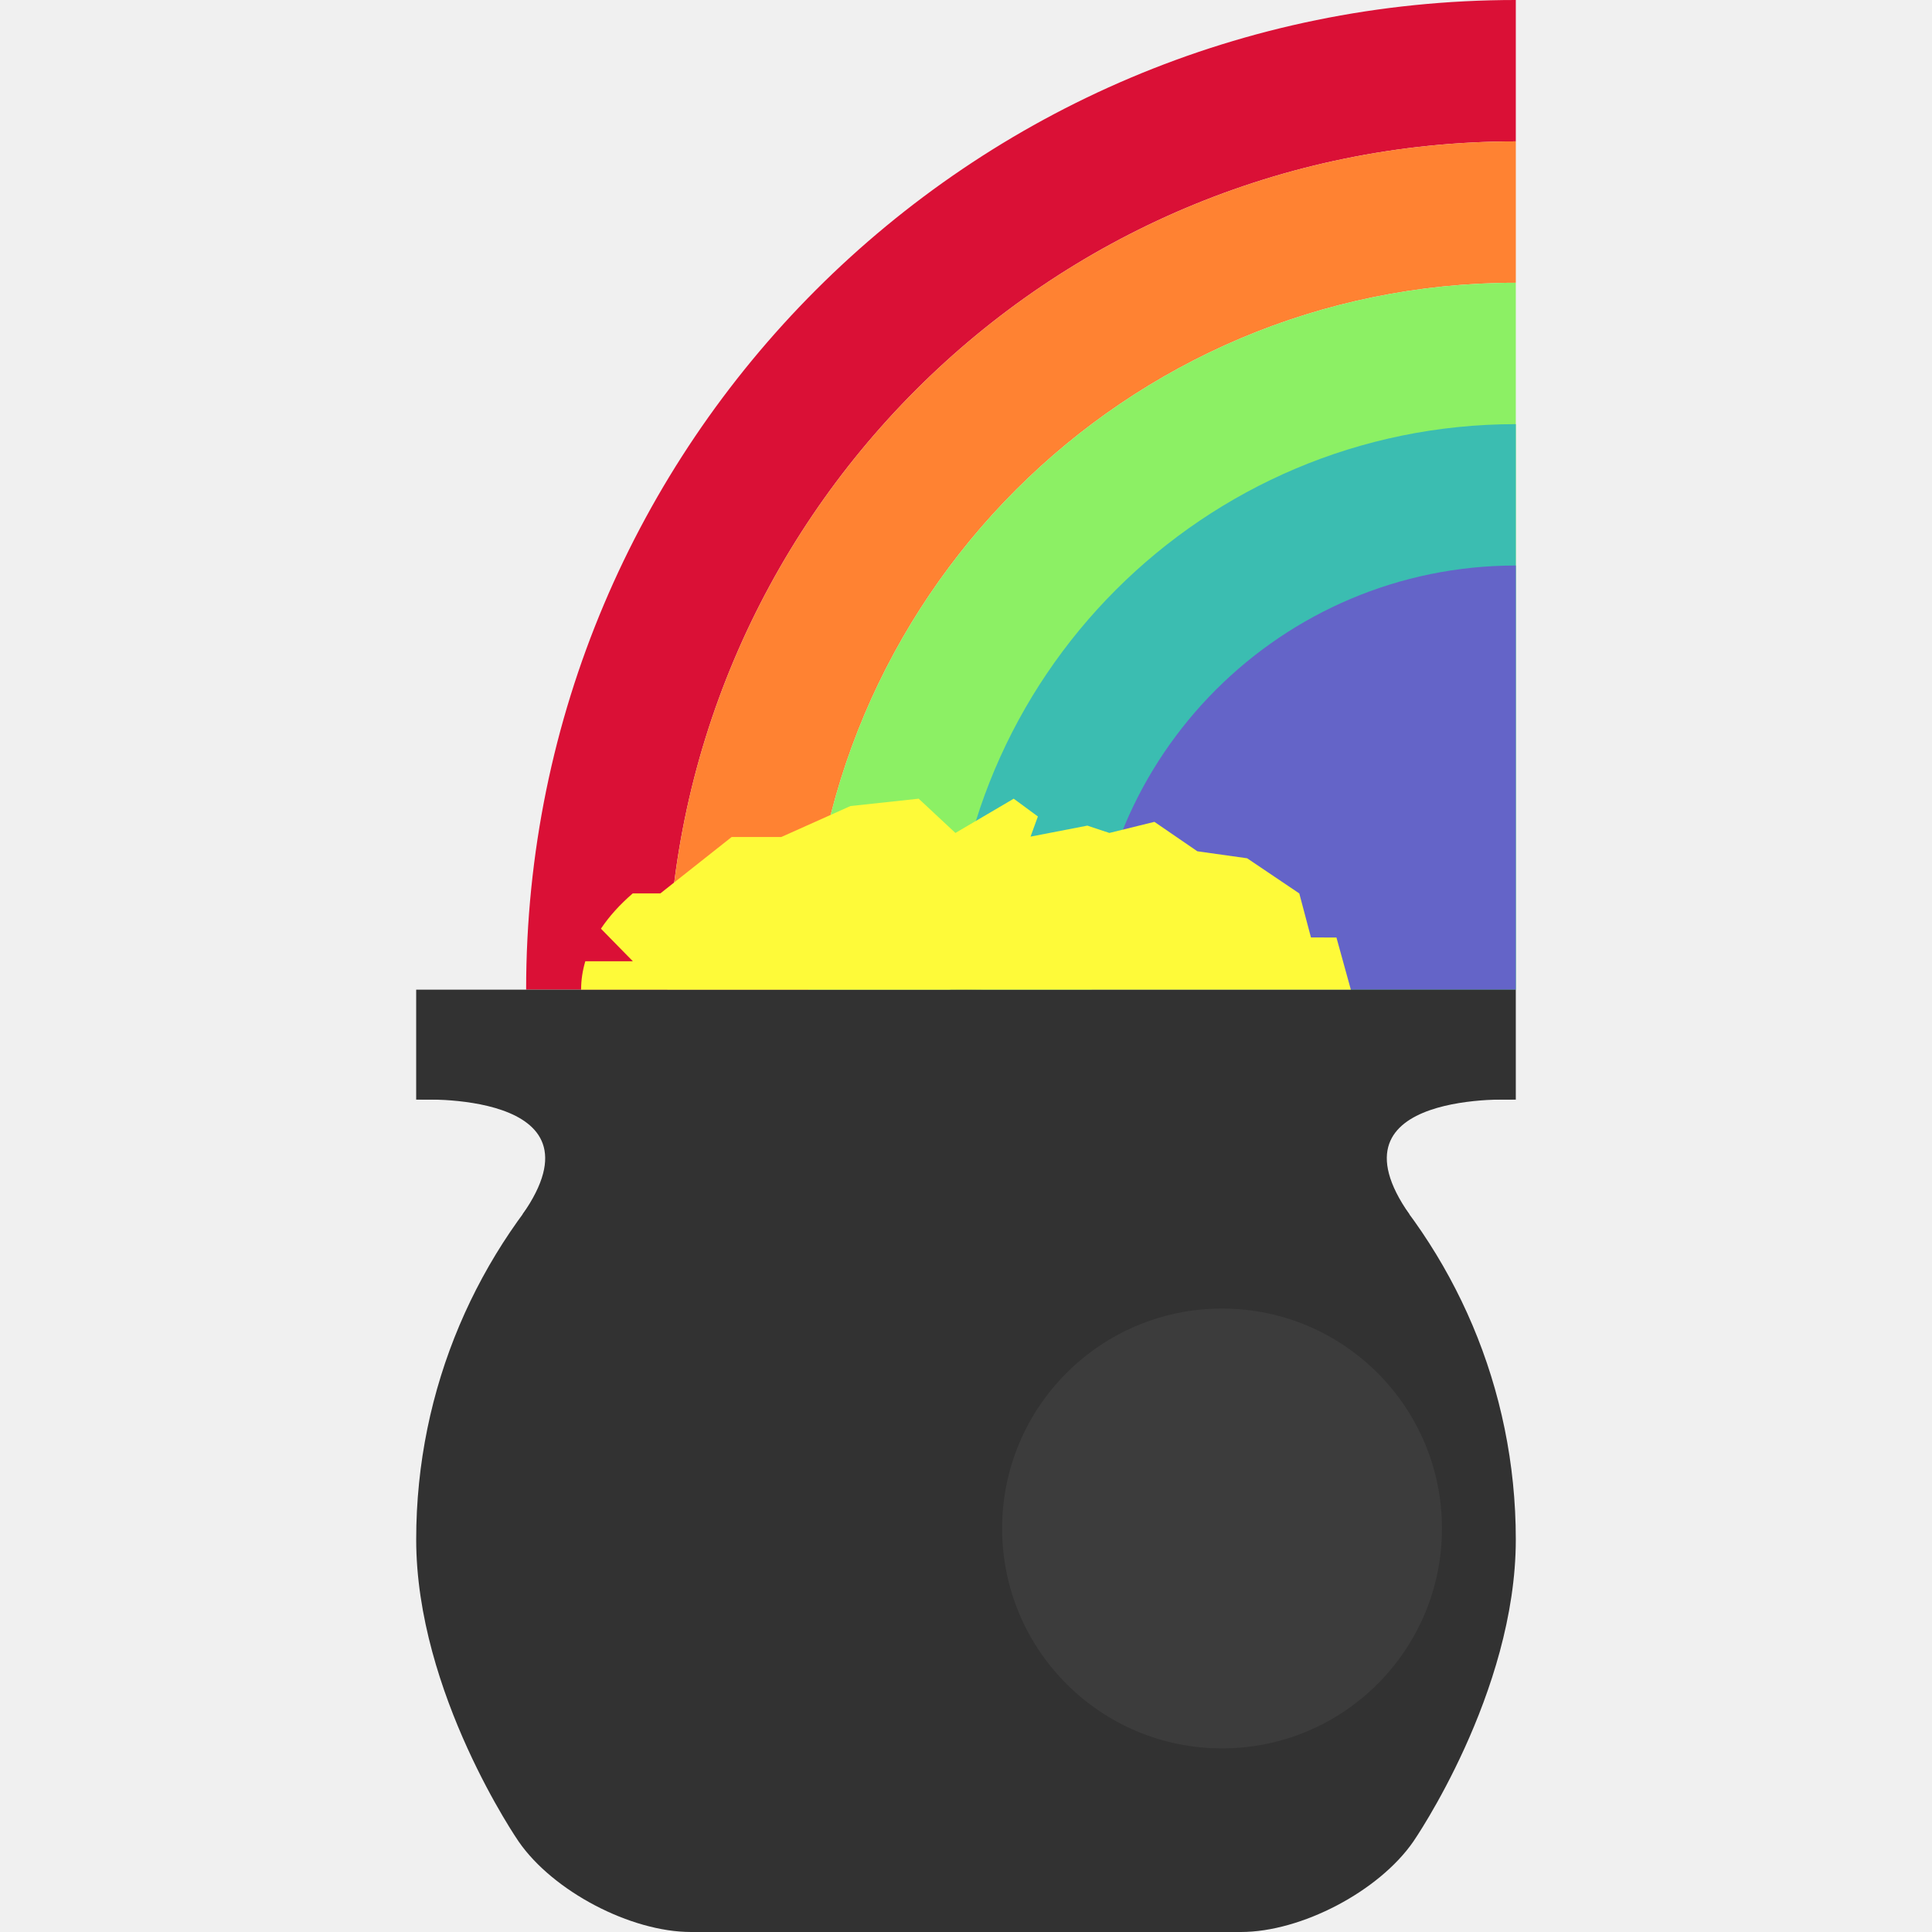
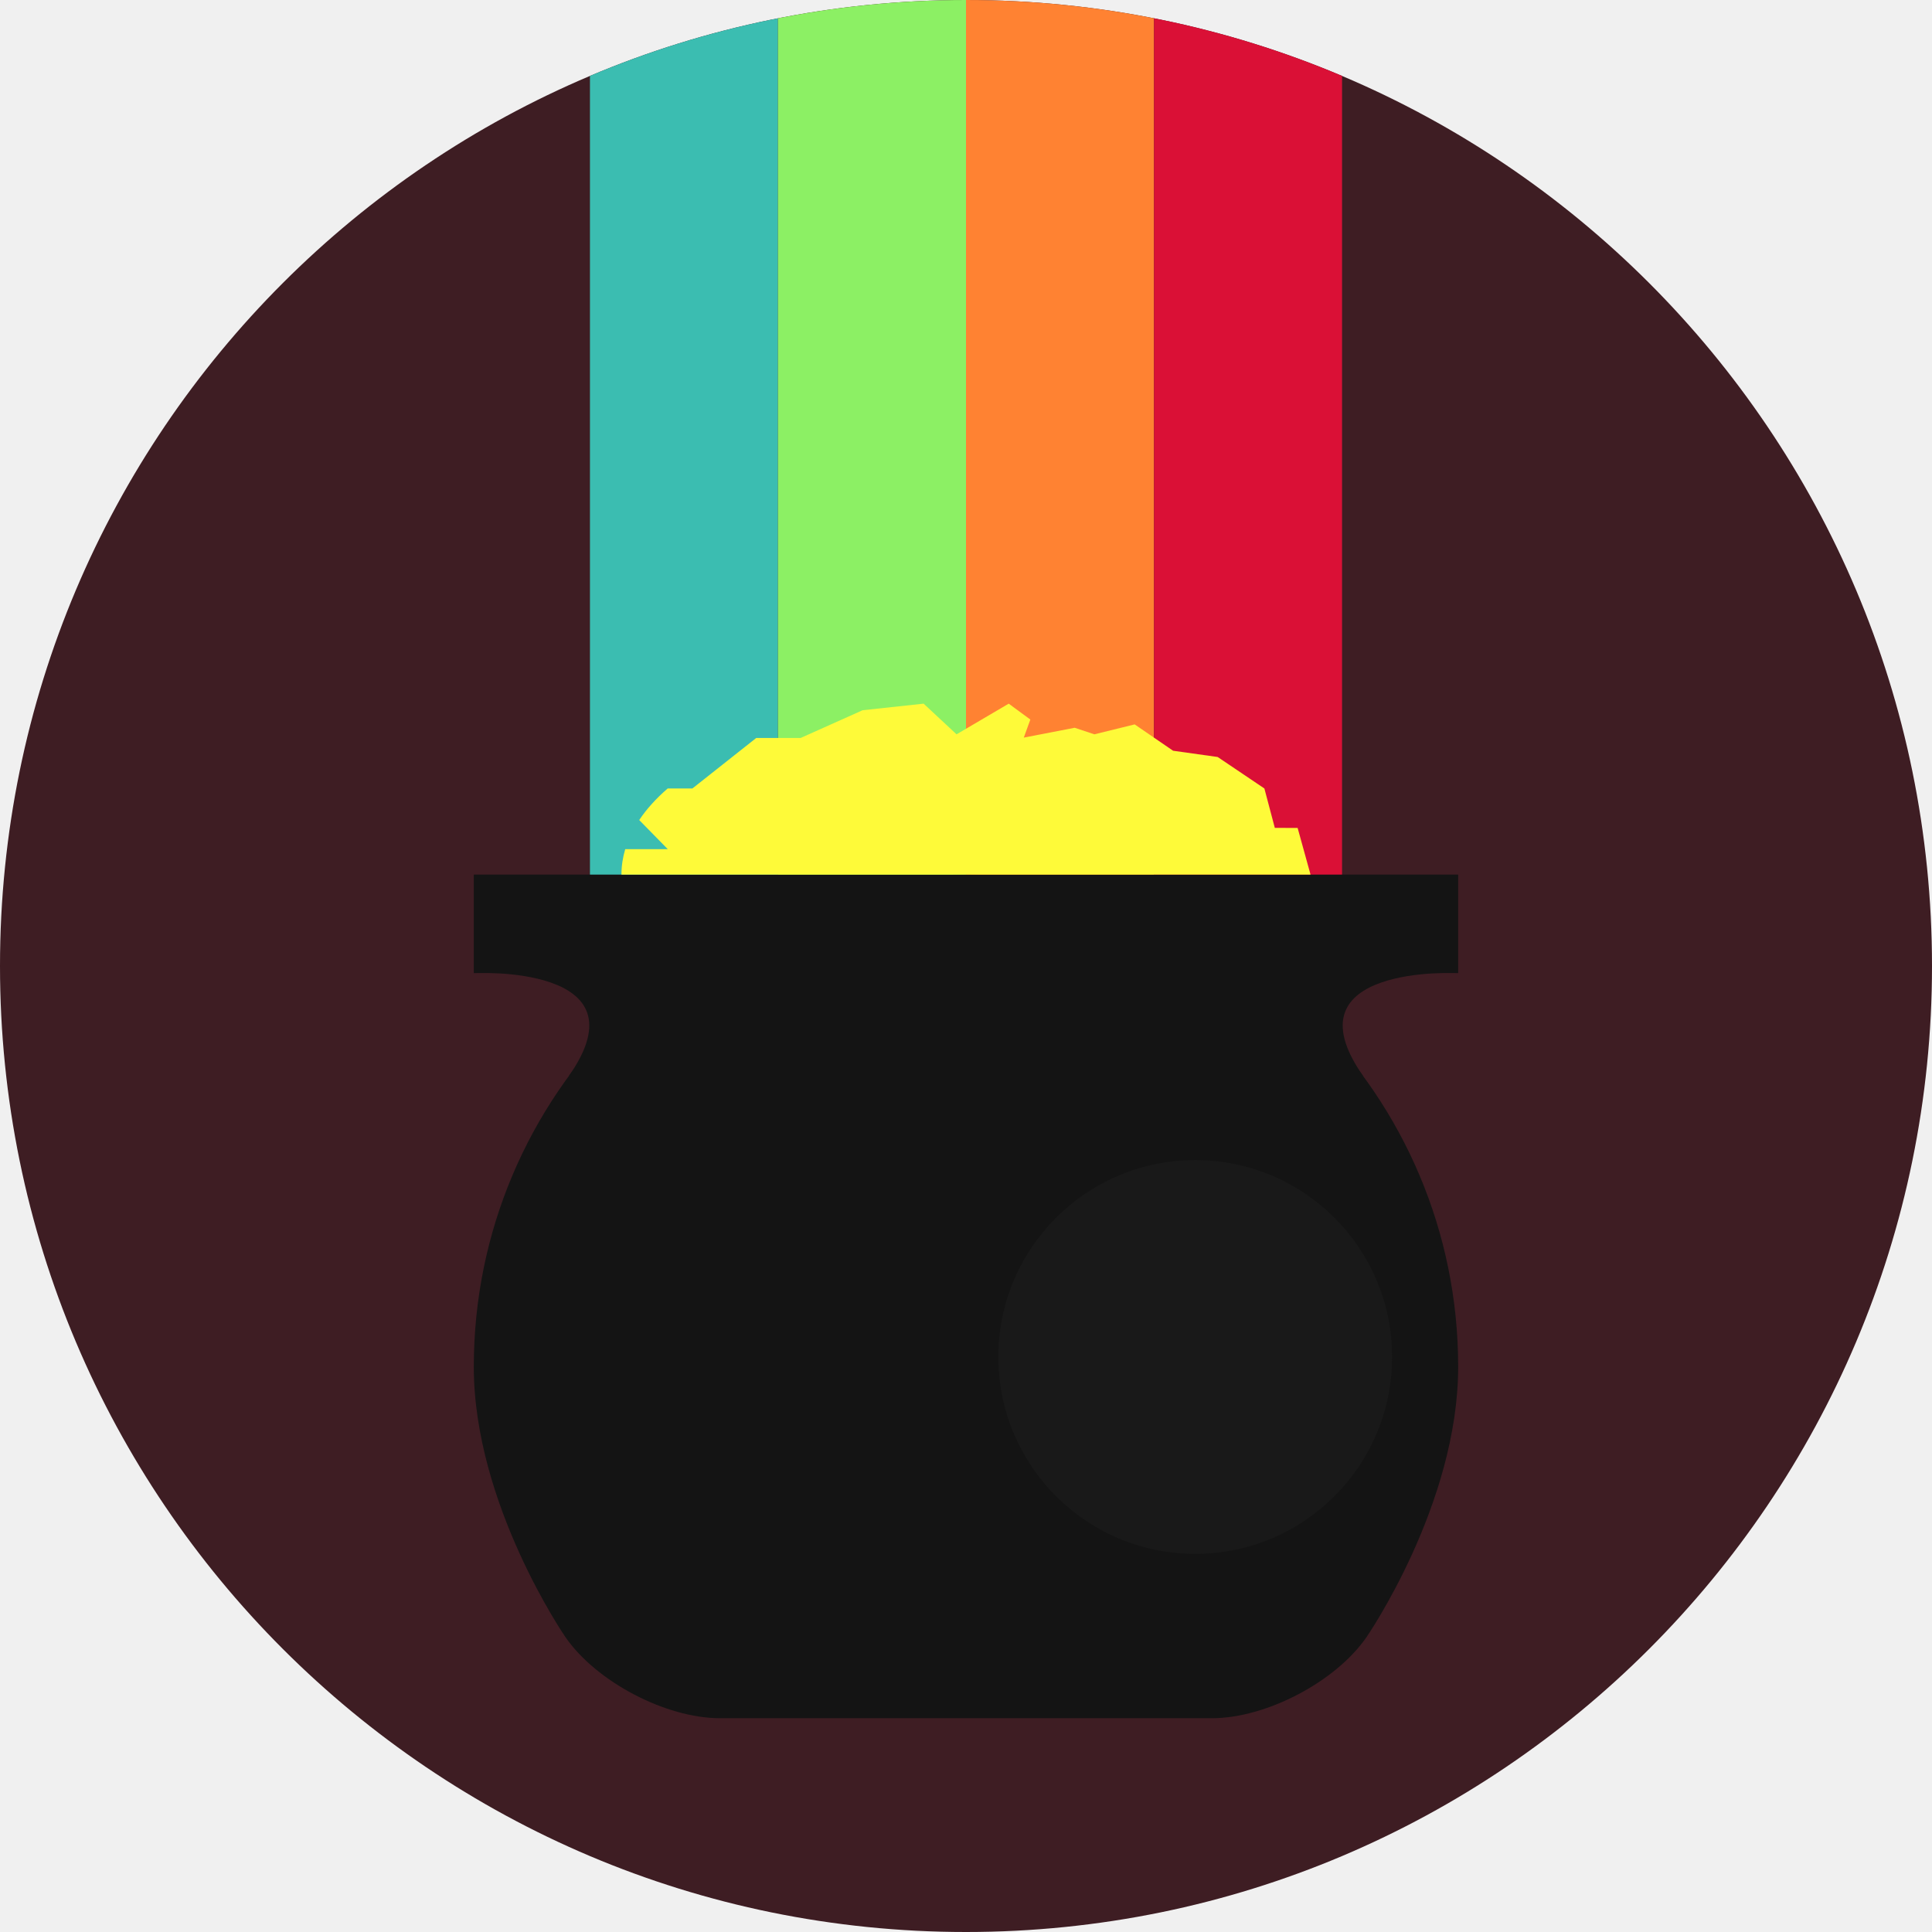
- <svg xmlns="http://www.w3.org/2000/svg" version="1.1" id="Layer_1" x="0px" y="0px" width="140px" height="140px" viewBox="0 0 140 140" enable-background="new 0 0 140 140" xml:space="preserve">
+ <svg xmlns="http://www.w3.org/2000/svg" xmlns:xlink="http://www.w3.org/1999/xlink" version="1.1" id="Layer_1" x="0px" y="0px" width="140px" height="140px" viewBox="0 0 140 140" enable-background="new 0 0 140 140" xml:space="preserve">
  <g>
-     <path fill="#DA1036" d="M109.841,10.245V0C70.234,0,38.126,32.107,38.126,71.715h10.245   C48.372,37.766,75.893,10.245,109.841,10.245z" />
-     <path fill="#FF8232" d="M48.372,71.715h10.245c0-28.291,22.935-51.225,51.225-51.225V10.245   C75.893,10.245,48.372,37.766,48.372,71.715z" />
-     <path fill="#8CF064" d="M109.841,20.49c-28.29,0-51.225,22.935-51.225,51.225h51.225V20.49z" />
-     <path fill="#3BBDB1" d="M109.841,30.735c-22.632,0-40.979,18.347-40.979,40.979h40.979V30.735z" />
-     <path fill="#6464C8" d="M109.841,40.98c-16.975,0-30.734,13.76-30.734,30.734h30.734V40.98z" />
-     <rect x="30.158" y="71.715" fill="#323232" width="79.683" height="7.968" />
-     <path fill="#323232" d="M37.583,133.444C40.074,137.05,45.699,140,50.081,140h39.837c4.382,0,10.007-2.95,12.498-6.556   c0,0,7.425-10.745,7.425-21.889c0-22.005-17.838-39.841-39.841-39.841c-22.003,0-39.841,17.836-39.841,39.841   C30.158,122.699,37.583,133.444,37.583,133.444z" />
-     <path fill="#323232" d="M30.158,79.683c0,0,14.061-0.728,7.694,8.335c5.585-1.163,13.687-10.459,13.687-10.459" />
-     <path fill="#323232" d="M109.842,79.683c0,0-14.062-0.728-7.694,8.335c-5.586-1.163-13.687-10.459-13.687-10.459" />
-     <path fill="#FEFA39" d="M96.844,67.937l-1.847-0.007l-0.844-3.183c-0.007-0.006-0.015-0.012-0.021-0.019l-3.751-2.528   c-0.004-0.002-0.009-0.004-0.014-0.007l-3.603-0.506l-3.106-2.13c-0.003-0.001-0.005-0.001-0.008-0.002l-3.261,0.804l-1.594-0.531   l-4.118,0.797l0.532-1.461l-1.747-1.283c-0.004,0-0.008,0-0.011-0.001l-4.218,2.479l-2.661-2.481c-0.012,0-0.025,0.001-0.038,0.002   l-4.898,0.528c-0.003,0-0.007,0.001-0.01,0.001l-5.01,2.243h-3.591c-0.004,0.001-0.007,0.003-0.011,0.004l-5.164,4.085h-2.001   c-0.931,0.804-1.705,1.659-2.303,2.555l2.312,2.359h-3.444c-0.199,0.672-0.305,1.358-0.305,2.059h55.778L96.844,67.937   C96.844,67.937,96.844,67.937,96.844,67.937z" />
-     <circle opacity="0.05" fill="#FFFFFF" cx="88.554" cy="110.759" r="15.937" />
+     <defs>
+       <circle id="SVGID_1_" cx="70" cy="70" r="70" />
+     </defs>
+     <clipPath id="SVGID_2_">
+       <use xlink:href="#SVGID_1_" overflow="visible" />
+     </clipPath>
+     <circle clip-path="url(#SVGID_2_)" fill="#3E1D23" cx="70" cy="70" r="70" />
+     <rect x="42.75" y="-1.416" clip-path="url(#SVGID_2_)" fill="#3BBDB1" width="13.625" height="69.46" />
+     <rect x="56.375" y="-1.416" clip-path="url(#SVGID_2_)" fill="#8CF064" width="13.625" height="69.46" />
+     <rect x="70" y="-1.416" clip-path="url(#SVGID_2_)" fill="#FF8232" width="13.625" height="69.46" />
+     <rect x="83.625" y="-1.416" clip-path="url(#SVGID_2_)" fill="#DA1036" width="13.625" height="69.46" />
+     <g clip-path="url(#SVGID_2_)">
+       <rect x="34.333" y="63.378" fill="#141414" width="71.333" height="7.134" />
+       <path fill="#141414" d="M40.98,118.639c2.23,3.228,7.265,5.869,11.188,5.869H87.83c3.924,0,8.959-2.642,11.188-5.869    c0,0,6.647-9.619,6.647-19.595c0-19.698-15.969-35.666-35.666-35.666S34.333,79.346,34.333,99.044    C34.333,109.02,40.98,118.639,40.98,118.639z" />
+       <path fill="#141414" d="M34.333,70.512c0,0,12.587-0.652,6.888,7.46c5-1.04,12.252-9.362,12.252-9.362" />
+       <path fill="#141414" d="M105.666,70.512c0,0-12.587-0.652-6.888,7.46c-5-1.04-12.253-9.362-12.253-9.362" />
+       <path fill="#FEFA39" d="M94.031,59.996l-1.653-0.006l-0.755-2.85c-0.007-0.006-0.014-0.012-0.02-0.017l-3.358-2.263    c-0.004-0.002-0.009-0.004-0.013-0.006l-3.225-0.453l-2.781-1.906c-0.002-0.001-0.004-0.002-0.006-0.002l-2.92,0.719l-1.427-0.475    l-3.686,0.713l0.476-1.309l-1.563-1.148c-0.004,0-0.007,0-0.01,0l-3.776,2.219l-2.382-2.221c-0.011,0-0.023,0.002-0.034,0.002    l-4.385,0.473c-0.003,0-0.006,0-0.009,0.002l-4.484,2.007h-3.214c-0.004,0.001-0.007,0.002-0.01,0.004l-4.623,3.657h-1.791    c-0.833,0.72-1.526,1.484-2.062,2.287l2.069,2.111h-3.083c-0.179,0.602-0.273,1.217-0.273,1.843h49.933L94.031,59.996    L94.031,59.996z" />
+       <circle fill="#191919" cx="86.61" cy="98.331" r="14.267" />
+     </g>
  </g>
</svg>
